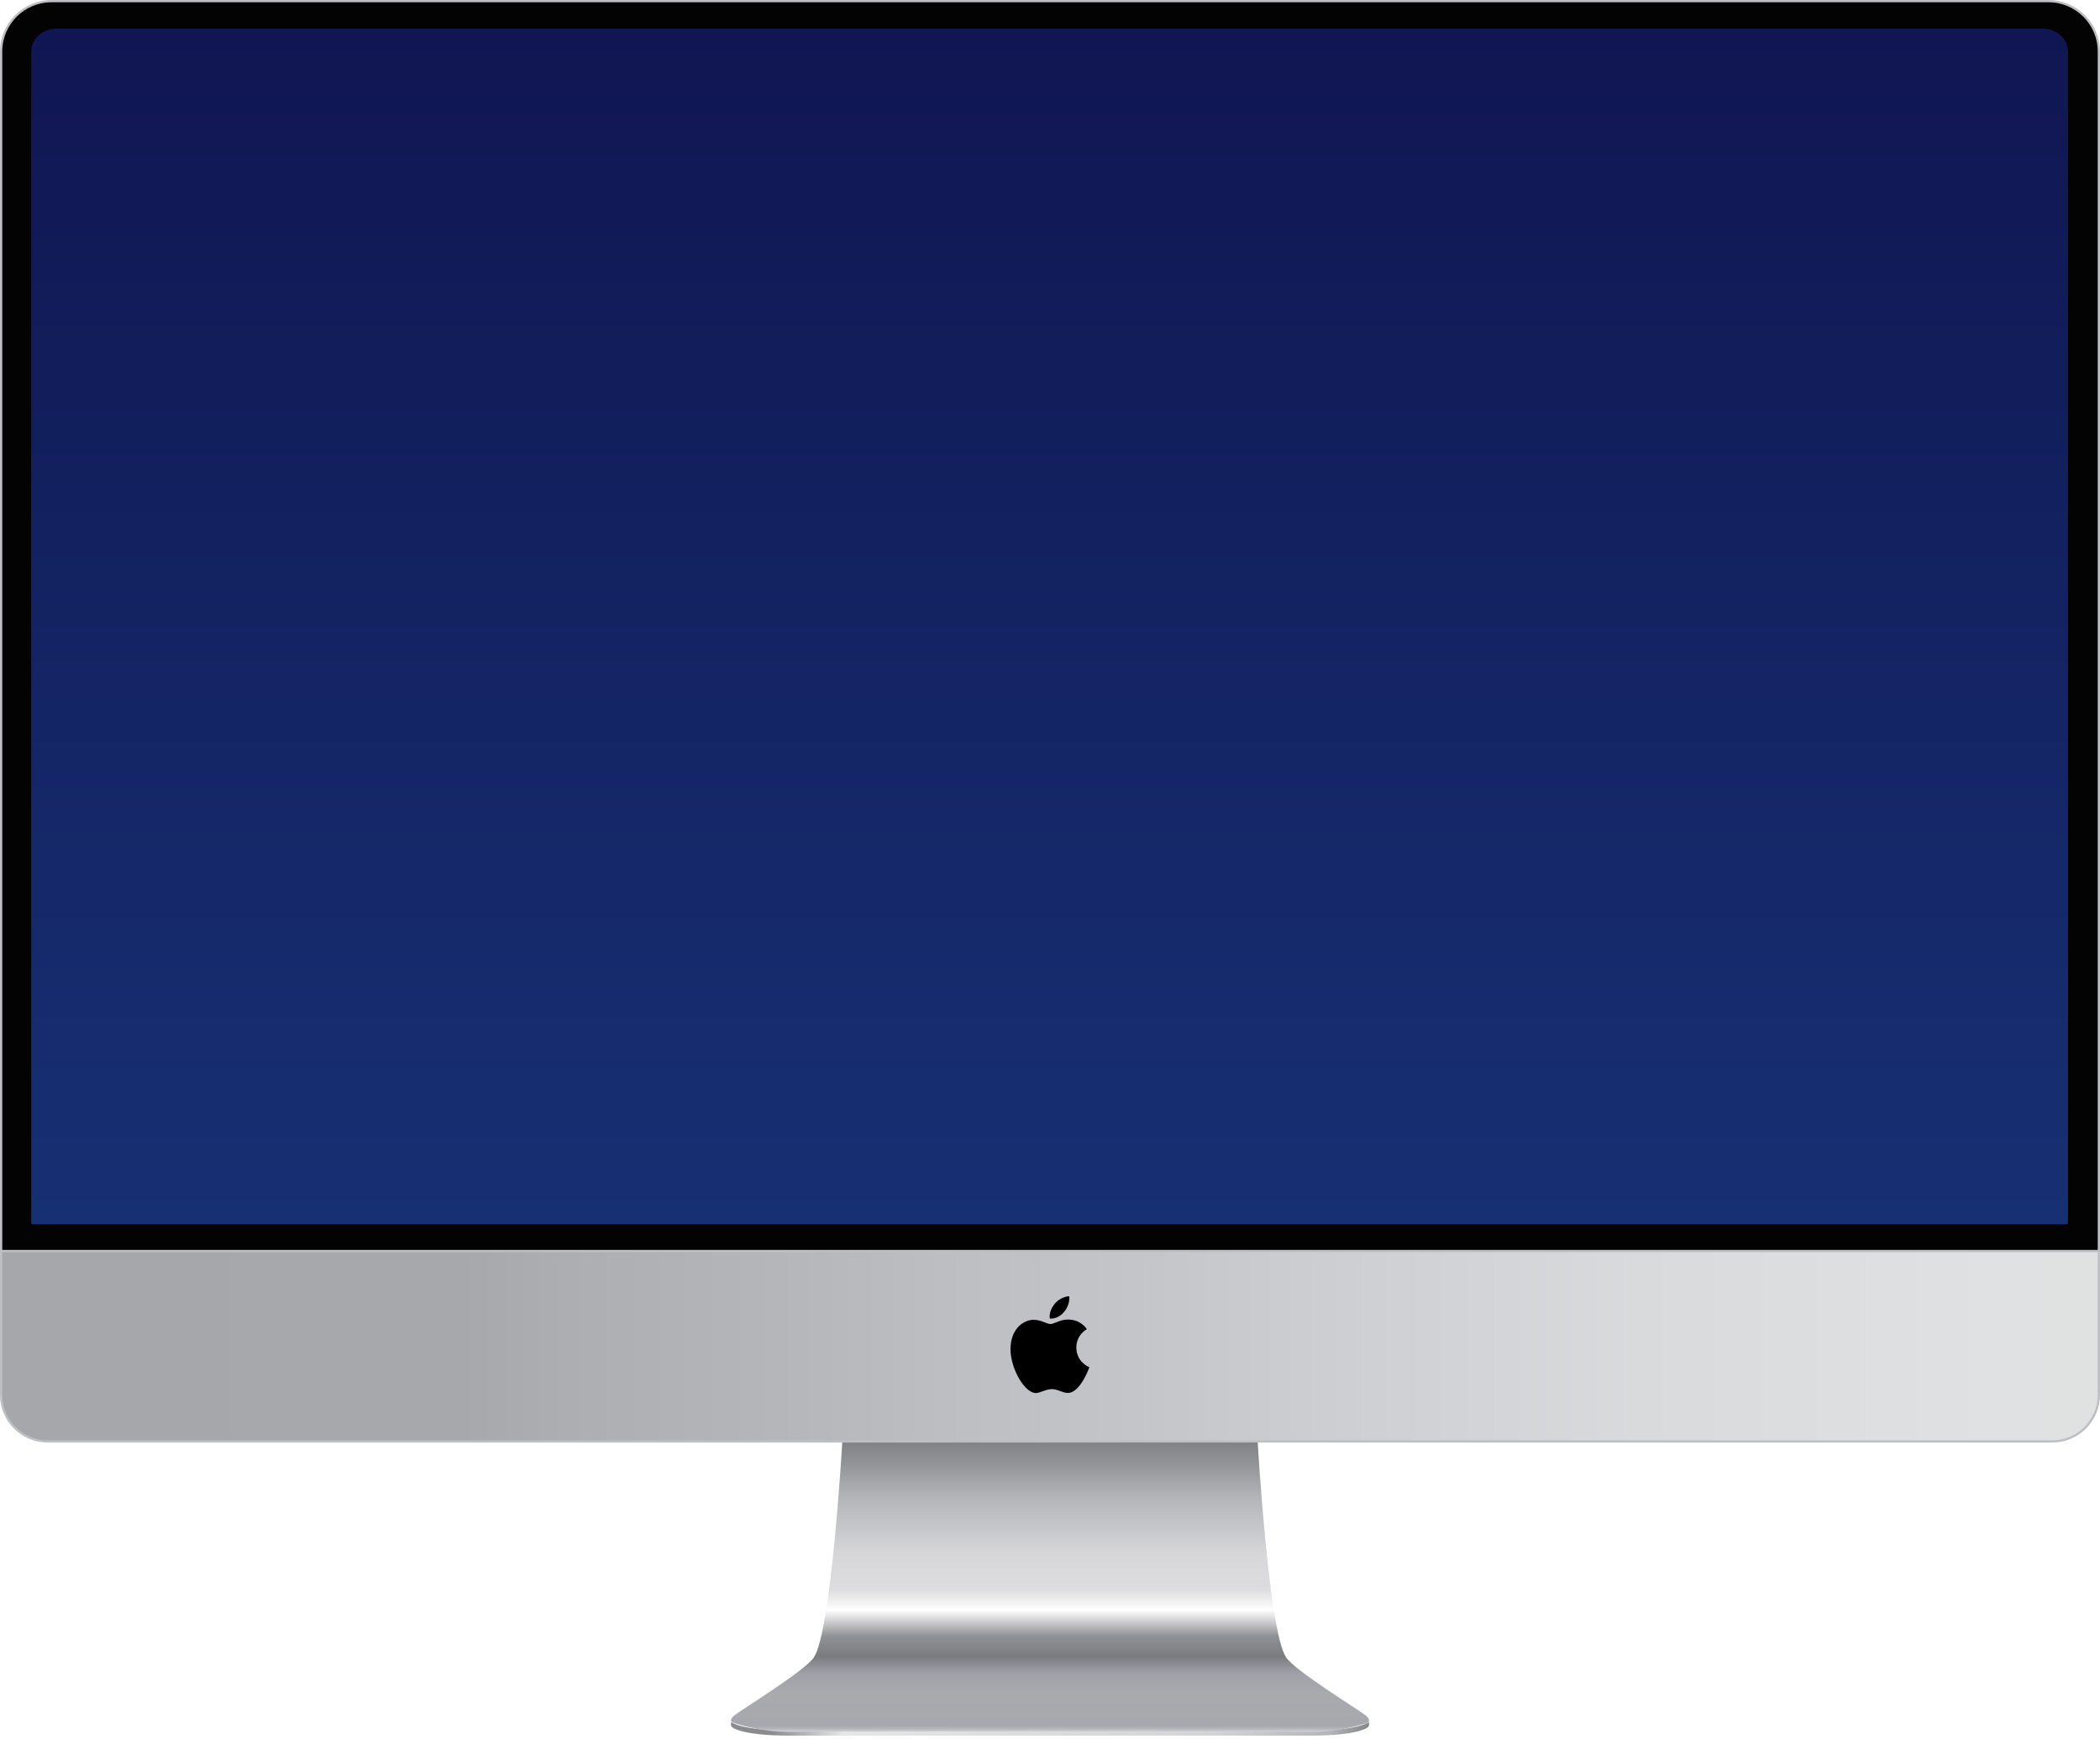
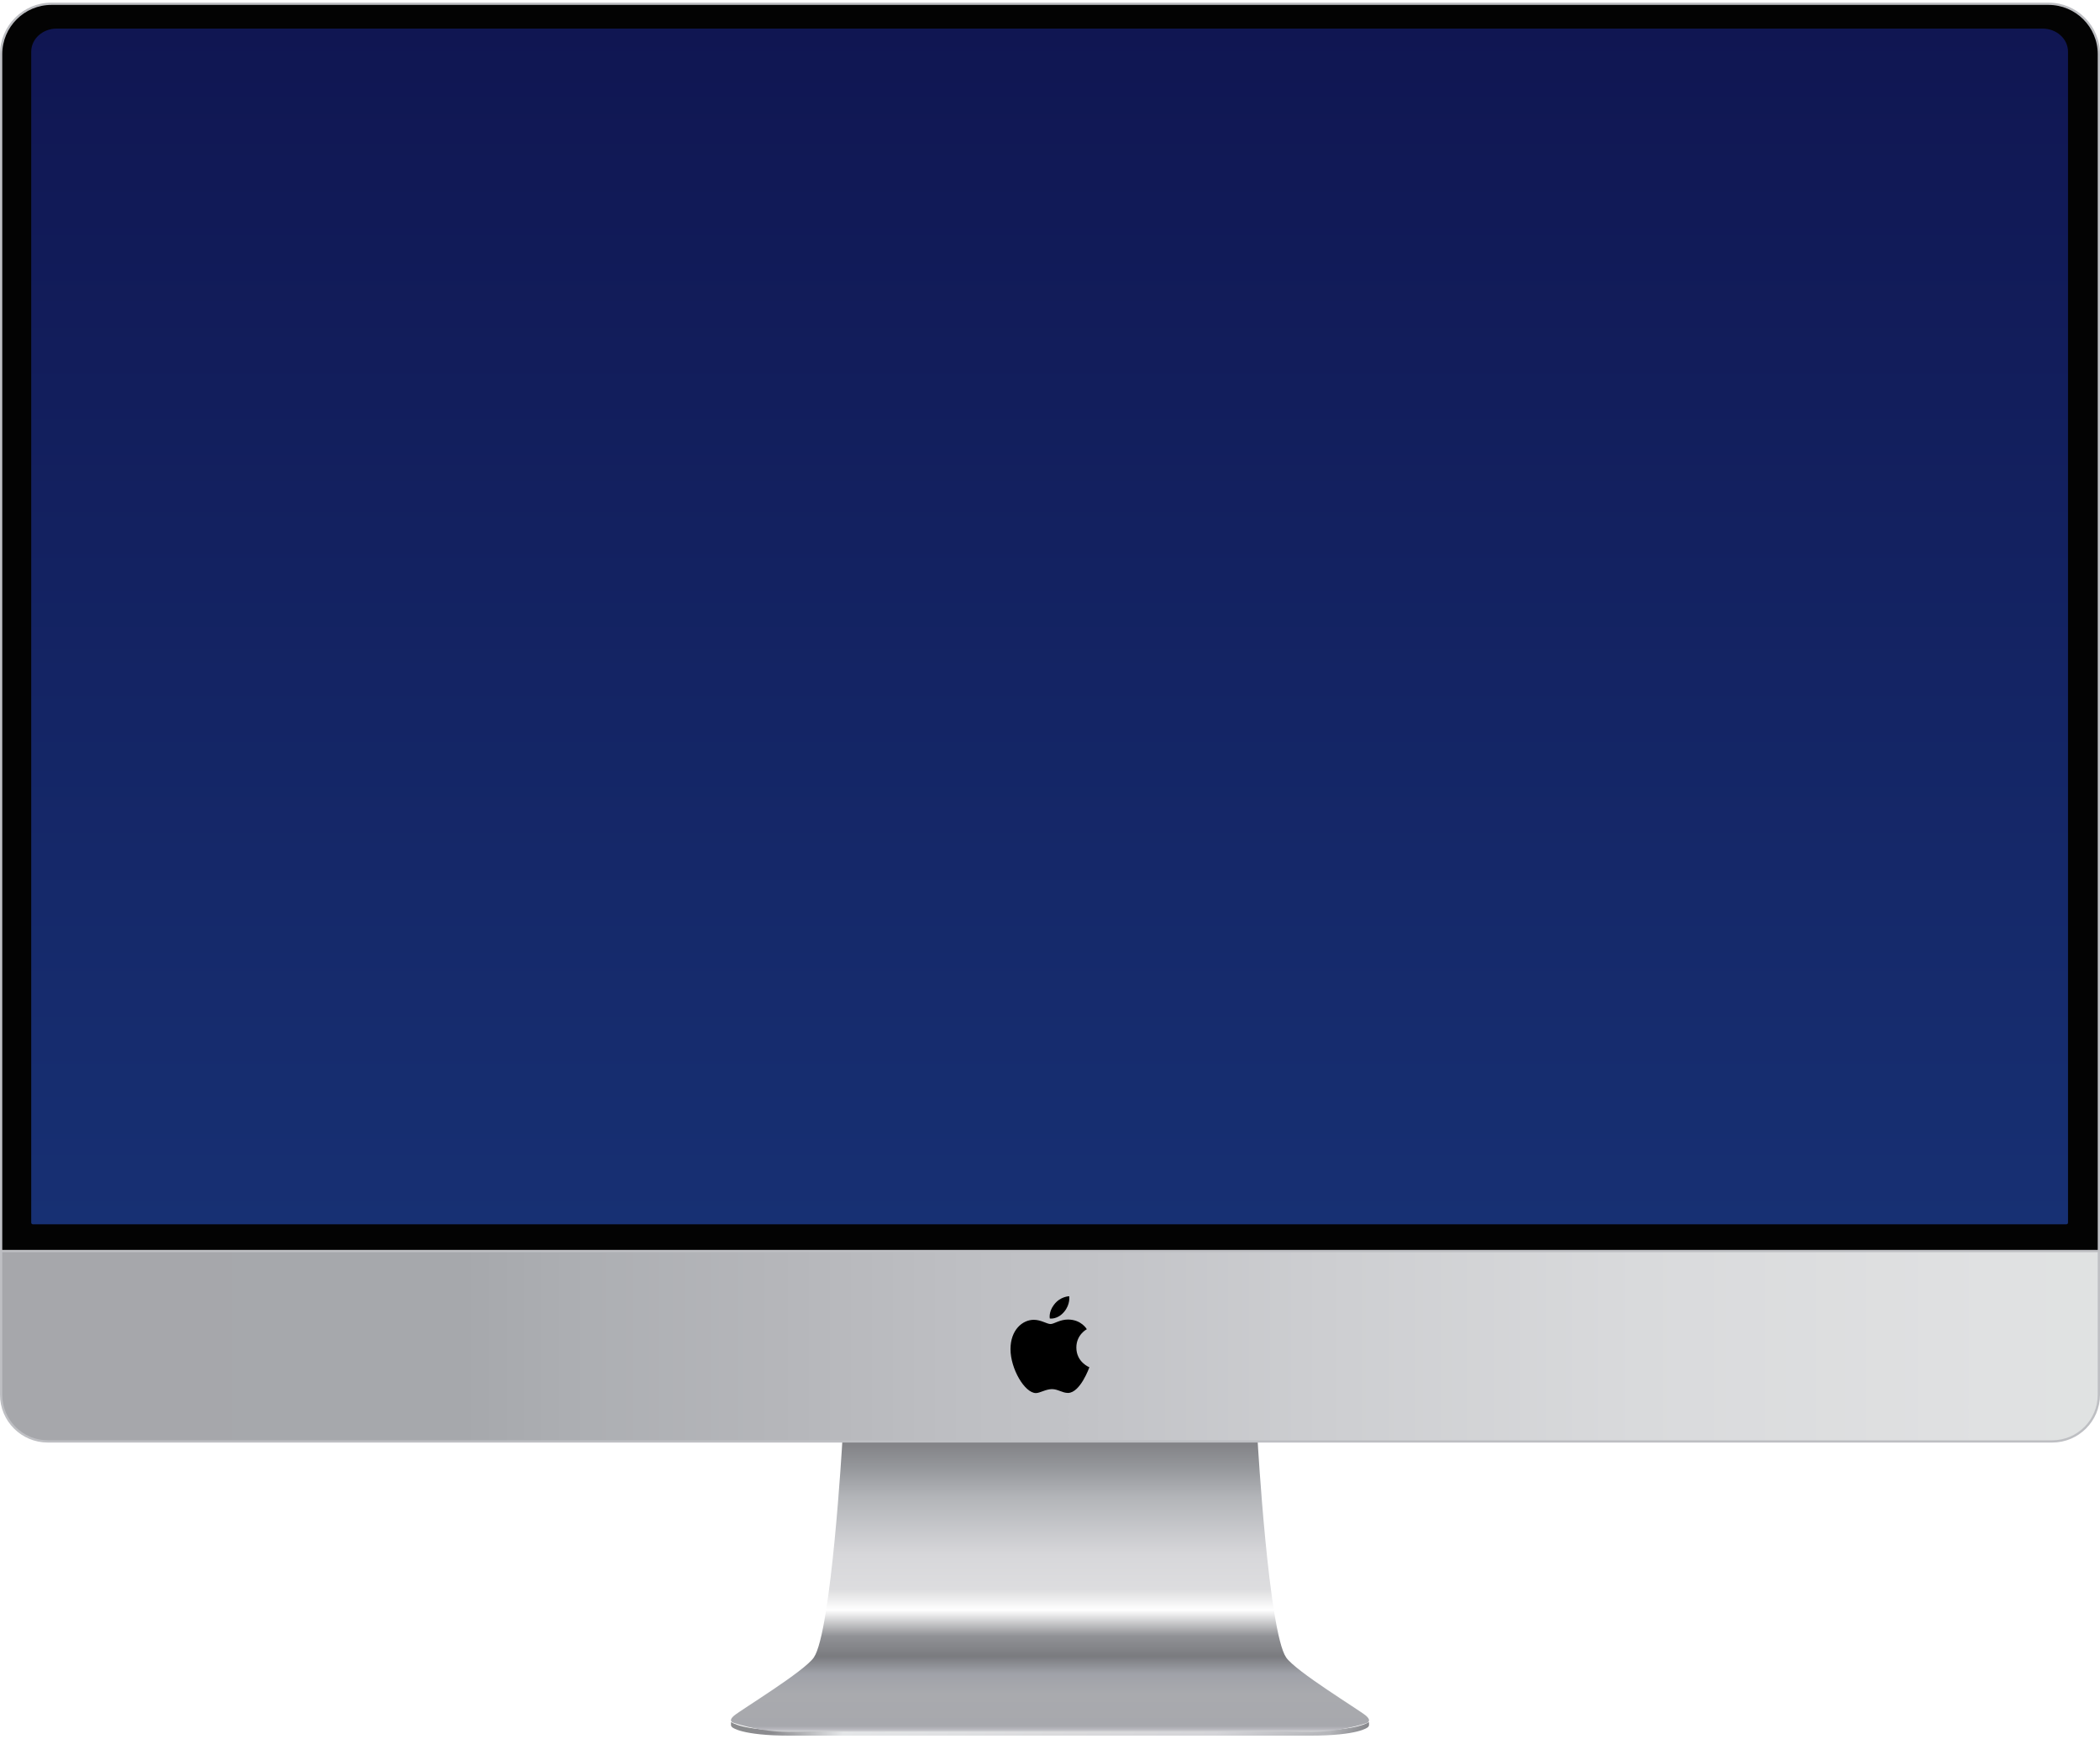
<svg xmlns="http://www.w3.org/2000/svg" width="2791" height="2310.5" viewBox="0 0 2791 2310.5" fill="none">
  <defs>
    <linearGradient id="desktop_gradient_1" gradientUnits="userSpaceOnUse" x1="-5.186" y1="21.57" x2="631.51" y2="388.47">
      <stop offset="0" stop-color="#8B8C8E" />
      <stop offset="0.065" stop-color="#8B8B8F" />
      <stop offset="0.177" stop-color="#E4E6E8" />
      <stop offset="0.505" stop-color="#DBDBDD" />
      <stop offset="0.761" stop-color="#D4D4D8" />
      <stop offset="0.94" stop-color="#B4B5B9" />
      <stop offset="1" stop-color="#818286" />
    </linearGradient>
    <filter color-interpolation-filters="sRGB" x="-846" y="-16" width="848" height="18" id="desktop_filter_2">
      <feFlood flood-opacity="0" result="BackgroundImageFix_1" />
      <feColorMatrix type="matrix" values="0 0 0 0 0 0 0 0 0 0 0 0 0 0 0 0 0 0 1 0" in="SourceAlpha" />
      <feOffset dx="0" dy="-1" />
      <feColorMatrix type="matrix" values="0 0 0 0 0 0 0 0 0 0 0 0 0 0 0 0 0 0 0 0" />
      <feBlend mode="normal" in2="BackgroundImageFix_1" result="Shadow_2" />
      <feBlend mode="normal" in="SourceGraphic" in2="Shadow_2" result="Shape_3" />
    </filter>
    <linearGradient id="desktop_gradient_3" gradientUnits="userSpaceOnUse" x1="-0" y1="0" x2="-0" y2="386">
      <stop offset="0" stop-color="#818185" />
      <stop offset="0.09" stop-color="#95979B" />
      <stop offset="0.19" stop-color="#B2B4B8" />
      <stop offset="0.39" stop-color="#D7D7DA" />
      <stop offset="0.51" stop-color="#DDDDDF" />
      <stop offset="0.58" stop-color="#FFFFFF" />
      <stop offset="0.67" stop-color="#919296" />
      <stop offset="0.74" stop-color="#7A7B7F" />
      <stop offset="0.8" stop-color="#A0A2A9" />
      <stop offset="0.87" stop-color="#A9AAAE" />
      <stop offset="0.98" stop-color="#A7A8AD" />
      <stop offset="0.99" stop-color="#B7B7BD" />
      <stop offset="1" stop-color="#D2D3D5" />
      <stop offset="1" stop-color="#999AA0" />
    </linearGradient>
    <linearGradient id="desktop_gradient_4" gradientUnits="userSpaceOnUse" x1="0" y1="253" x2="2788" y2="253">
      <stop offset="0" stop-color="#A6A7AB" />
      <stop offset="0.22" stop-color="#A6A8AC" />
      <stop offset="0.27" stop-color="#ACAEB2" />
      <stop offset="0.37" stop-color="#B5B6BA" />
      <stop offset="0.46" stop-color="#BEBFC3" />
      <stop offset="0.53" stop-color="#C3C4C8" />
      <stop offset="0.63" stop-color="#CDCED1" />
      <stop offset="0.78" stop-color="#D9DADC" />
      <stop offset="0.95" stop-color="#E0E1E2" />
      <stop offset="1" stop-color="#E0E2E2" />
    </linearGradient>
    <filter color-interpolation-filters="sRGB" x="-2786" y="-251" width="2788" height="253" id="desktop_filter_5">
      <feFlood flood-opacity="0" result="BackgroundImageFix_1" />
      <feColorMatrix type="matrix" values="0 0 0 0 0 0 0 0 0 0 0 0 0 0 0 0 0 0 1 0" in="SourceAlpha" />
      <feOffset dx="0" dy="-2" />
      <feColorMatrix type="matrix" values="0 0 0 0 0 0 0 0 0 0 0 0 0 0 0 0 0 0 0 0" />
      <feBlend mode="normal" in2="BackgroundImageFix_1" result="Shadow_2" />
      <feBlend mode="normal" in="SourceGraphic" in2="Shadow_2" result="Shape_3" />
    </filter>
    <linearGradient id="desktop_gradient_6" gradientUnits="userSpaceOnUse" x1="1353.5" y1="0" x2="1353.5" y2="1589">
      <stop offset="0" stop-color="#101652" />
      <stop offset="1" stop-color="#173073" />
    </linearGradient>
  </defs>
  <g>
    <g transform="translate(971.5 1915.5)">
      <path d="M714.75 11.11C714.75 11.11 772.38 11.11 772.38 11.11C833.55 11.11 847.59 0.07 847.59 0.07C847.82 -0.08 848 0.02 848 0.29C848 0.29 848 3.73 848 3.73C848 4.82 847.3 6.23 846.36 6.83C846.36 6.83 834.86 18 769.3 18C769.3 18 714.75 18 714.75 18L140 18C140 18 78.7 18 78.7 18C13.144 18 1.636 6.83 1.636 6.83C0.704 6.23 0 4.82 0 3.73C0 3.73 0 0.29 0 0.29C0 0.02 0.182 -0.08 0.408 0.07C0.408 0.07 14.446 11.11 75.62 11.11C75.62 11.11 140 11.11 140 11.11C140 11.11 714.75 11.11 714.75 11.11Z" fill="url(#desktop_gradient_1)" fill-rule="evenodd" filter="url(#desktop_filter_2)" transform="translate(0 373)" />
      <path d="M148 0C148 0 133.42 252.88 110.15 287.07C97.66 305.44 13.46 356.6 4.267 364.3C-4.927 372 3.599 373.97 3.599 373.97C3.599 373.97 30.81 383.49 61.44 385.48C80.83 386.74 101.15 385.31 115.79 385.43C160.19 385.78 249 385.51 249 385.51C249 385.51 599 385.51 599 385.51C599 385.51 687.8 385.78 732.21 385.43C746.85 385.31 767.17 386.74 786.56 385.48C817.18 383.49 844.41 374.46 844.41 374.46C844.41 374.46 852.92 372 843.73 364.3C834.53 356.6 750.34 305.44 737.84 287.07C714.58 252.88 700 0 700 0C700 0 623.25 0 623.25 0L238.5 0C238.5 0 148 0 148 0Z" fill="url(#desktop_gradient_3)" fill-rule="evenodd" transform="translate(0 0)" />
    </g>
-     <path d="M0 67C0 29.997 29.997 0 67 0C67 0 2721 0 2721 0C2758 0 2788 29.997 2788 67C2788 67 2788 1662 2788 1662L0 1662C0 1662 0 67 0 67Z" fill="#030303" stroke-width="3" stroke="#BEBFC3" transform="translate(1.5 1.5)" />
+     <path d="M0 67C0 29.997 29.997 0 67 0C67 0 2721 0 2721 0C2758 0 2788 29.997 2788 67C2788 67 2788 1662 2788 1662L0 1662C0 1662 0 67 0 67Z" fill="#030303" stroke-width="3" stroke="#BEBFC3" transform="translate(1.5 5)" />
    <path d="M0 0C0 0 2788 0 2788 0C2788 0 2788 191 2788 191C2788 225.24 2760.24 253 2726 253C2726 253 62 253 62 253C27.758 253 0 225.24 0 191C0 191 0 0 0 0Z" fill="url(#desktop_gradient_4)" stroke-width="3" stroke="#BEBFC3" filter="url(#desktop_filter_5)" transform="translate(1.5 1662.5)" />
    <g transform="translate(1343 1722.57)">
      <path d="M53.32 5.98C57.67 5.98 65.74 0 76.24 0C94.31 0 101.42 12.87 101.42 12.87C101.42 12.87 87.52 19.98 87.52 37.25C87.52 56.72 104.84 63.44 104.84 63.44C104.84 63.44 92.73 97.54 76.37 97.54C68.86 97.54 63.02 92.48 55.1 92.48C47.03 92.48 39.03 97.73 33.81 97.73C18.87 97.73 0 65.38 0 39.37C0 13.78 15.97 0.36 30.96 0.36C40.7 0.36 48.26 5.98 53.32 5.98Z" fill="#000000" fill-rule="evenodd" transform="translate(0 30.95)" />
      <path d="M5.819 11.2C14.269 0.06 26.009 0 26.009 0C26.009 0 27.759 10.48 19.369 20.57C10.399 31.35 0.219 29.59 0.219 29.59C0.219 29.59 -1.701 21.11 5.819 11.2Z" fill="#000000" fill-rule="evenodd" transform="translate(52.031 0)" />
    </g>
    <path d="M0 30.684C0 13.738 15.123 0 33.777 0C33.777 0 2673.22 0 2673.22 0C2691.87 0 2707 13.738 2707 30.684C2707 30.684 2707 1586.81 2707 1586.81C2707 1588.02 2705.91 1589 2704.59 1589C2704.59 1589 2.413 1589 2.413 1589C1.081 1589 0 1588.02 0 1586.81C0 1586.81 0 30.684 0 30.684Z" fill="url(#desktop_gradient_6)" transform="translate(41.5 38)" />
  </g>
</svg>
